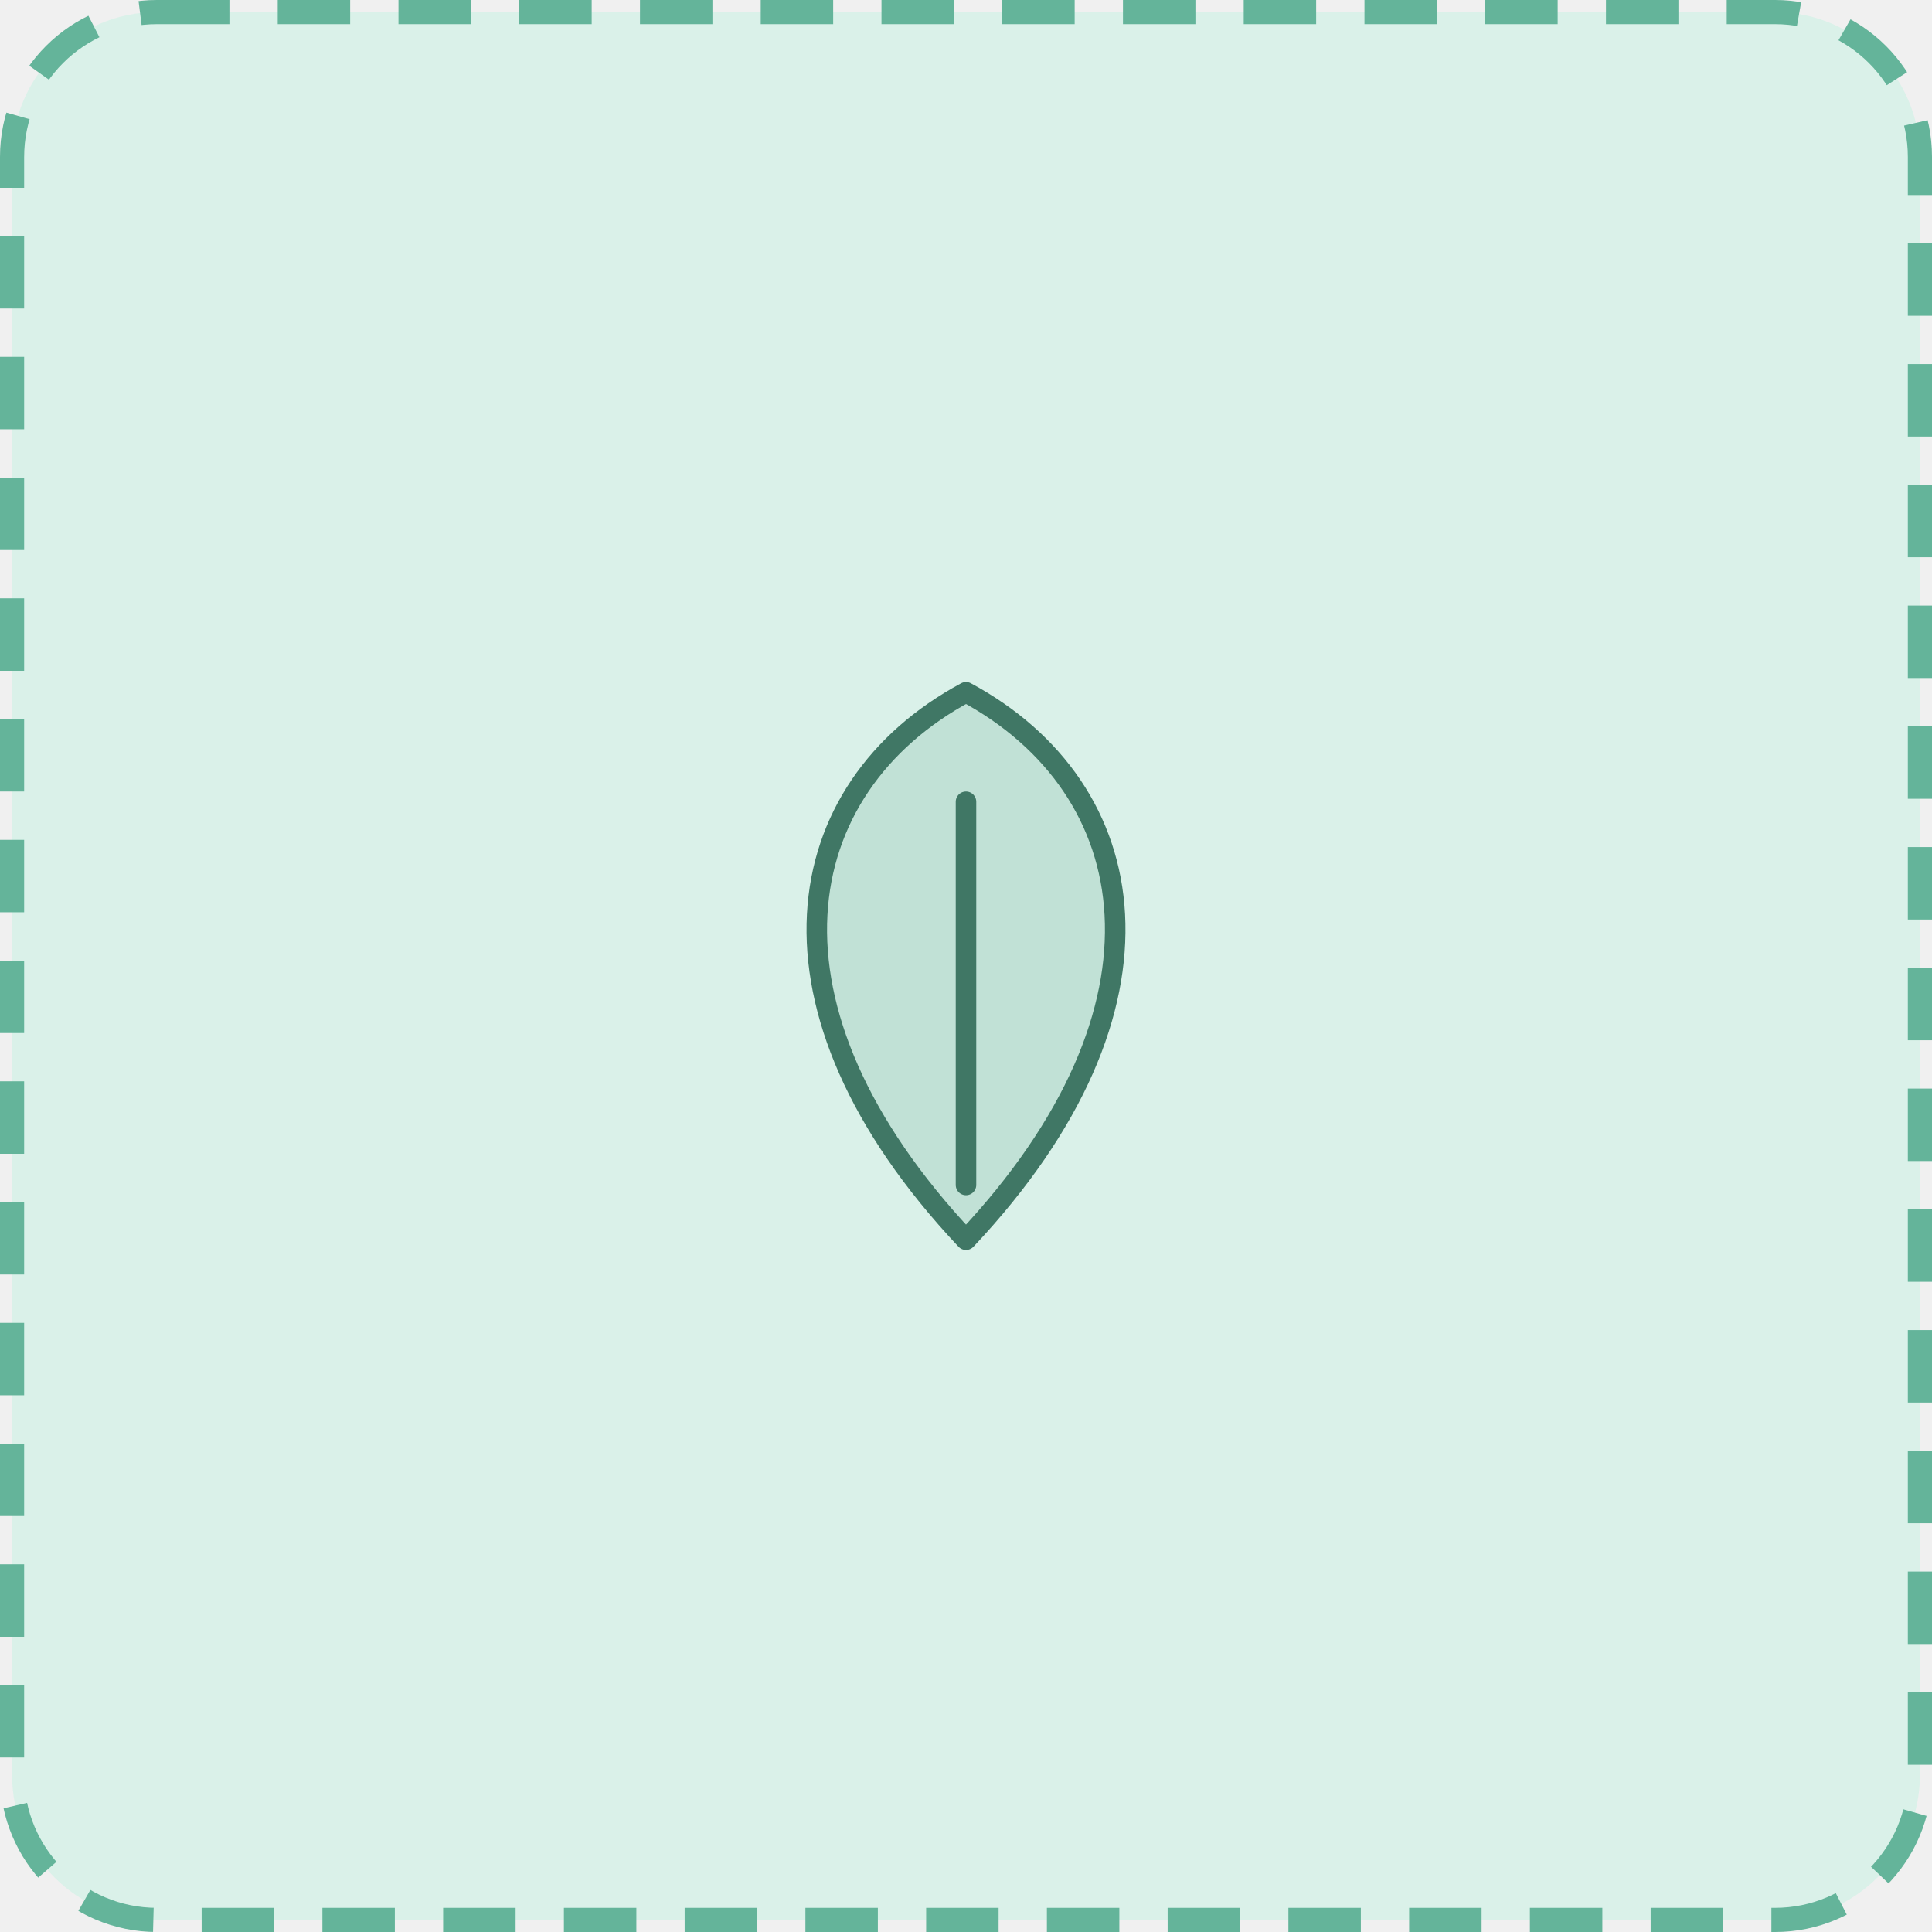
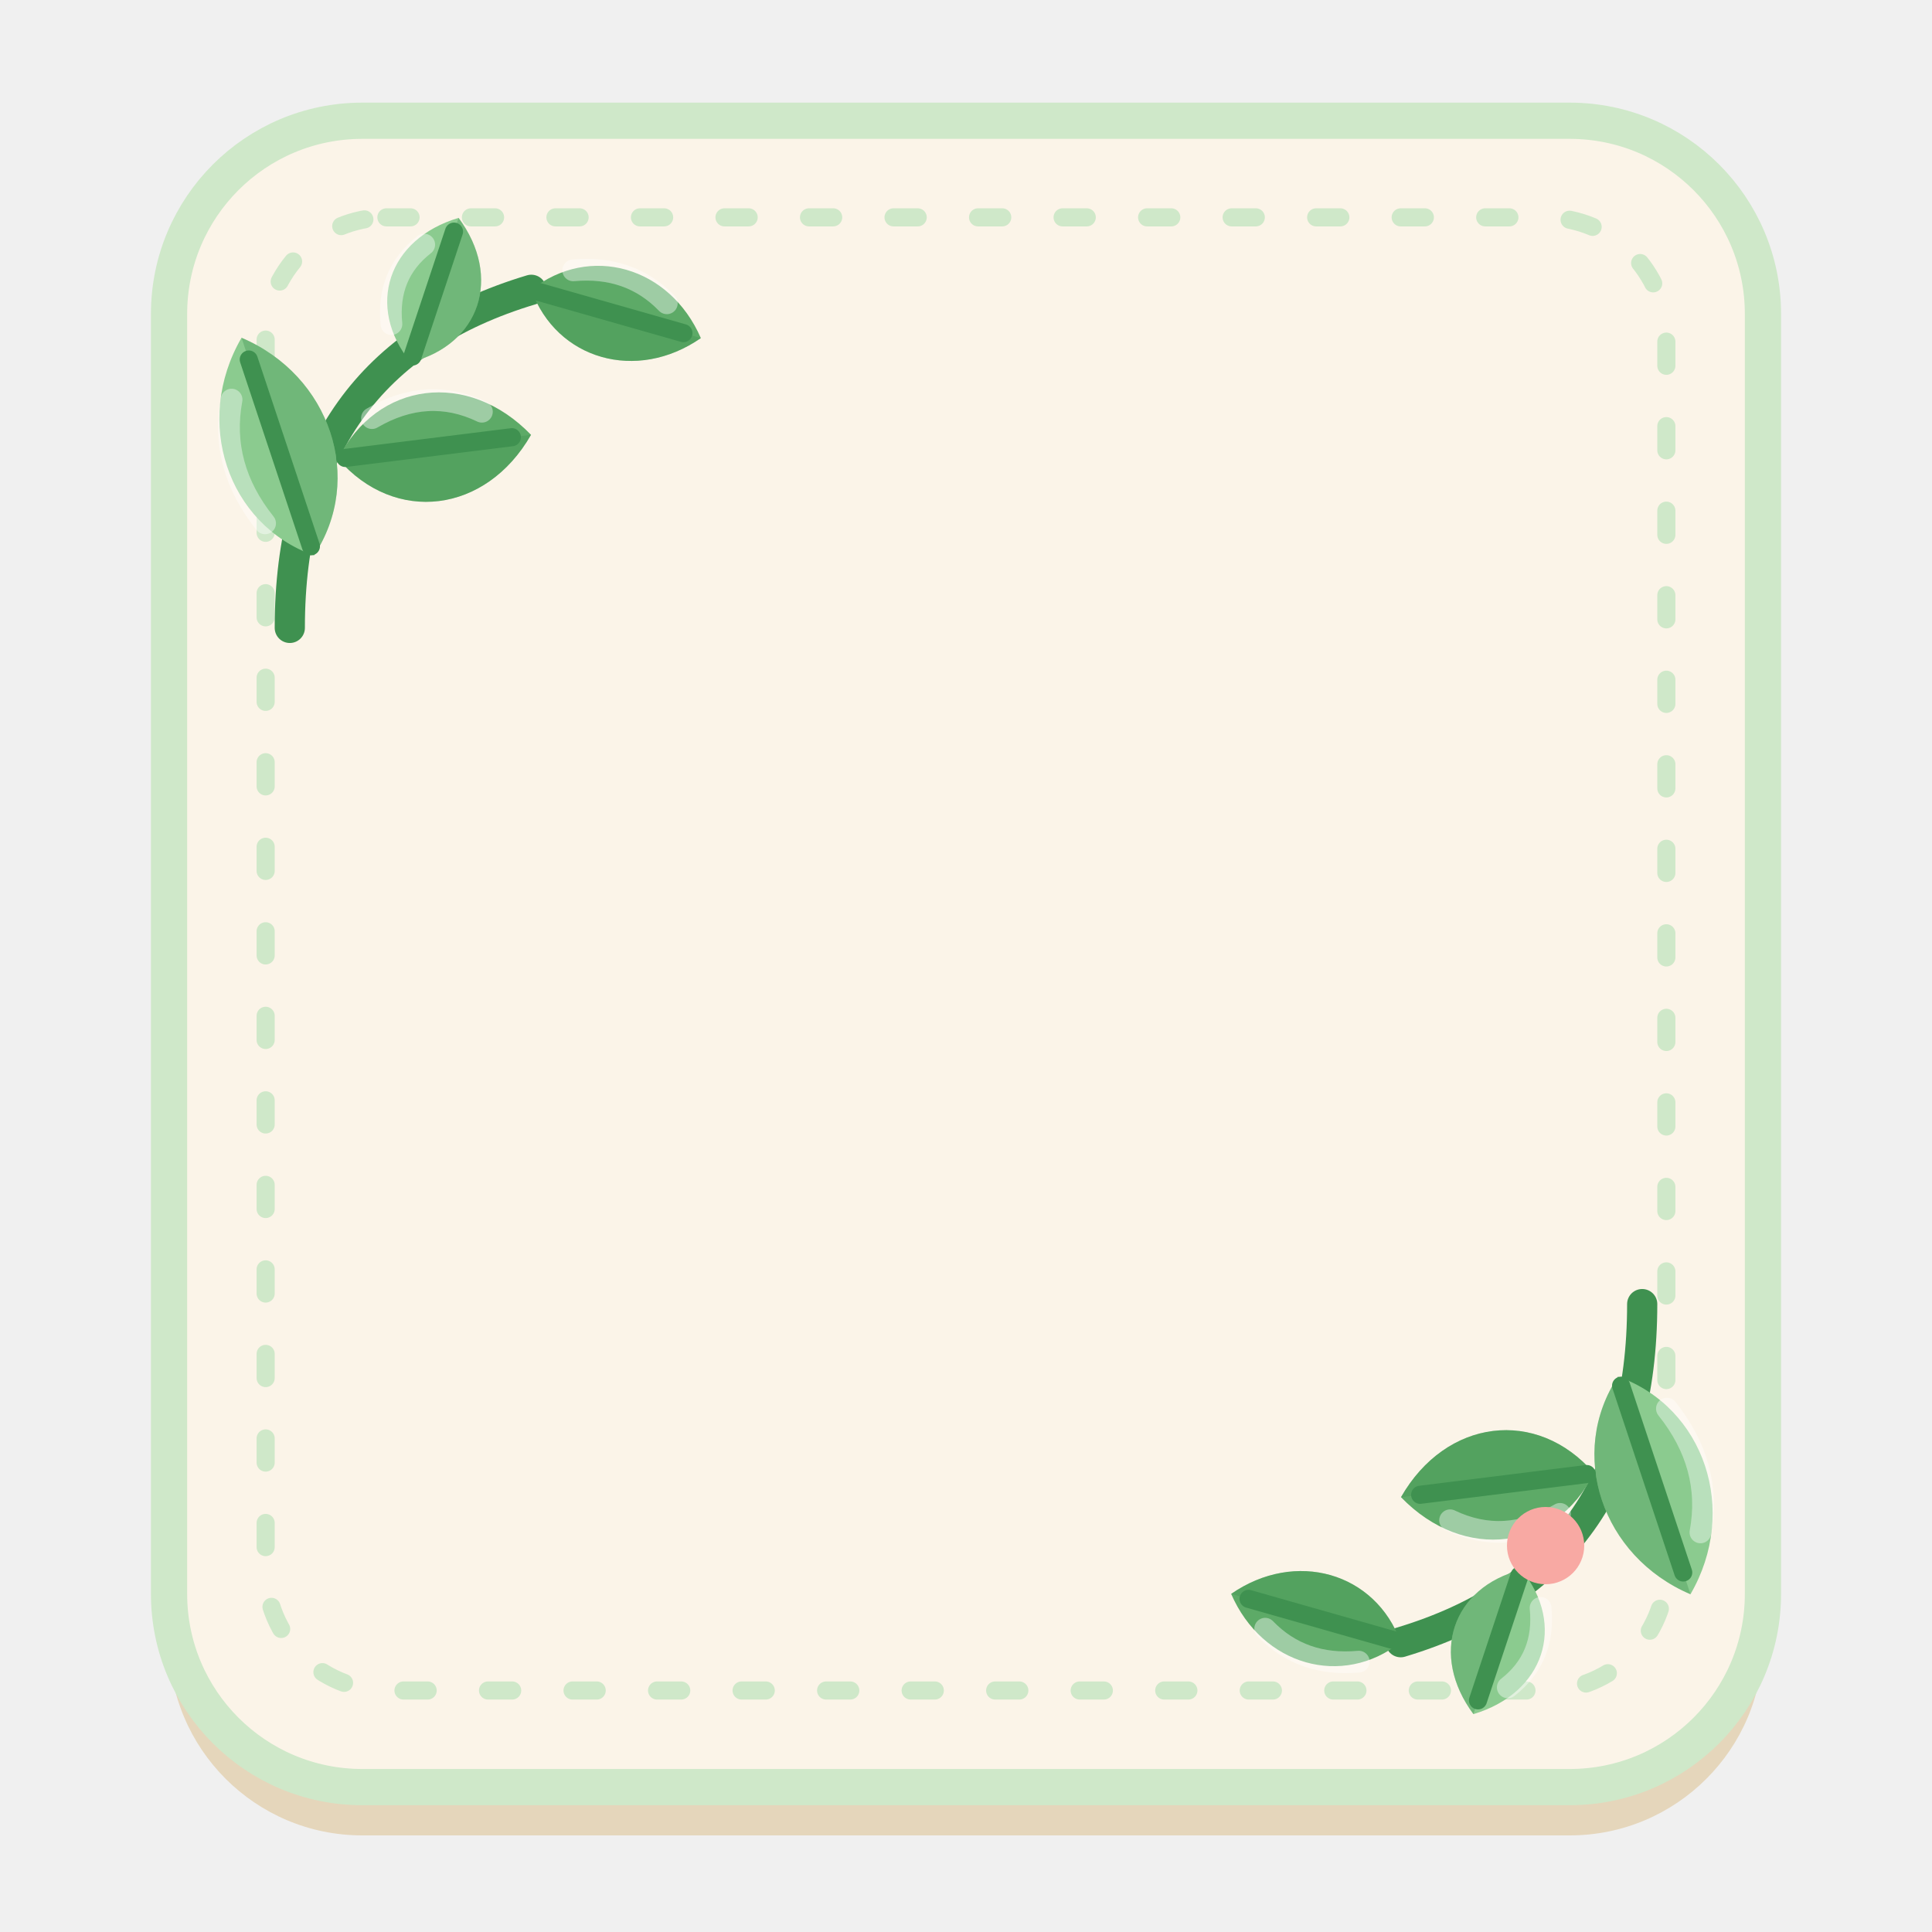
- <svg xmlns="http://www.w3.org/2000/svg" width="160" height="160" viewBox="0 0 160 160">
-   <rect x="1" y="1" width="158" height="158" rx="12" fill="hsl(160 45% 90%)" stroke="hsl(160 35% 55%)" stroke-width="2" stroke-dasharray="6 4" />
-   <g transform="translate(52.8 52.8) scale(0.5666667)" fill="hsl(160 35% 82%)" stroke="hsl(160 30% 36%)" stroke-width="3" stroke-linejoin="round" stroke-linecap="round">
-     <path d="M48 8C74 22 80 54 48 88C16 54 22 22 48 8Z" />
-     <path d="M48 24V80" fill="none" />
+ <svg xmlns="http://www.w3.org/2000/svg" width="160" height="160" viewBox="0 0 160 160" role="img">
+   <rect x="14" y="14" width="132" height="138" rx="16" fill="#e5d6bb" />
+   <rect x="14" y="10" width="132" height="138" rx="16" fill="#fbf4e8" />
+   <rect x="14" y="10" width="132" height="138" rx="16" fill="none" stroke="#CFE8C9" stroke-width="3" />
+   <rect x="22" y="18" width="116" height="122" rx="10" fill="none" stroke="#CFE8C9" stroke-width="1.5" stroke-dasharray="2 5" stroke-linecap="round" />
+   <path d="M24 52Q24 30 44 24" fill="none" stroke="#3F9150" stroke-width="2.5" stroke-linecap="round" />
+   <g transform="translate(26 46) rotate(-108.4)">
+     <path d="M0 0C4.7 -6 13.7 -6 19 0C13.7 6 4.7 6 0 0Z" fill="#8BCB8F" />
+     <path d="M0 0C4.7 6 13.7 6 19 0Z" fill="#3F9150" opacity=".35" />
+     <path d="M3.8 -3Q9.5 -5.1 14.4 -2.4" fill="none" stroke="#fff" stroke-opacity=".4" stroke-width="1.8" stroke-linecap="round" />
+     <path d="M0.8 0L17.1 0" stroke="#3F9150" stroke-width="1.5" stroke-linecap="round" />
  </g>
+   <g transform="translate(28 38) rotate(-7.1)">
+     <path d="M0 0C4 -6 11.6 -6 16.1 0C11.6 6 4 6 0 0Z" fill="#5DAA67" />
+     <path d="M0 0C4 6 11.6 6 16.1 0Z" fill="#3F9150" opacity=".35" />
+     <path d="M3.2 -3Q8.1 -5.1 12.3 -2.4" fill="none" stroke="#fff" stroke-opacity=".4" stroke-width="1.8" stroke-linecap="round" />
+     <path d="M0.6 0L14.5 0" stroke="#3F9150" stroke-width="1.5" stroke-linecap="round" />
+   </g>
+   <g transform="translate(34 30) rotate(-71.6)">
+     <path d="M0 0C3.2 -5 9.1 -5 12.6 0C9.1 5 3.2 5 0 0Z" fill="#8BCB8F" />
+     <path d="M0 0C3.2 5 9.1 5 12.6 0Z" fill="#3F9150" opacity=".35" />
+     <path d="M2.5 -2.5Q6.3 -4.2 9.6 -2" fill="none" stroke="#fff" stroke-opacity=".4" stroke-width="1.8" stroke-linecap="round" />
+     <path d="M0.5 0L11.4 0" stroke="#3F9150" stroke-width="1.5" stroke-linecap="round" />
+   </g>
+   <g transform="translate(44 24) rotate(15.9)">
+     <path d="M0 0C3.6 -5 10.5 -5 14.6 0C10.5 5 3.6 5 0 0Z" fill="#5DAA67" />
+     <path d="M0 0C3.6 5 10.5 5 14.6 0Z" fill="#3F9150" opacity=".35" />
+     <path d="M2.9 -2.5Q7.3 -4.2 11.1 -2" fill="none" stroke="#fff" stroke-opacity=".4" stroke-width="1.8" stroke-linecap="round" />
+     <path d="M0.6 0L13.1 0" stroke="#3F9150" stroke-width="1.5" stroke-linecap="round" />
+   </g>
+   <path d="M136 108Q136 130 116 136" fill="none" stroke="#3F9150" stroke-width="2.5" stroke-linecap="round" />
+   <g transform="translate(134 114) rotate(71.6)">
+     <path d="M0 0C4.7 -6 13.7 -6 19 0C13.7 6 4.7 6 0 0Z" fill="#8BCB8F" />
+     <path d="M0 0C4.7 6 13.7 6 19 0Z" fill="#3F9150" opacity=".35" />
+     <path d="M3.8 -3Q9.5 -5.1 14.4 -2.4" fill="none" stroke="#fff" stroke-opacity=".4" stroke-width="1.8" stroke-linecap="round" />
+     <path d="M0.8 0L17.1 0" stroke="#3F9150" stroke-width="1.5" stroke-linecap="round" />
+   </g>
+   <g transform="translate(132 122) rotate(172.9)">
+     <path d="M0 0C4 -6 11.6 -6 16.1 0C11.6 6 4 6 0 0Z" fill="#5DAA67" />
+     <path d="M0 0C4 6 11.6 6 16.1 0Z" fill="#3F9150" opacity=".35" />
+     <path d="M3.2 -3Q8.1 -5.1 12.3 -2.4" fill="none" stroke="#fff" stroke-opacity=".4" stroke-width="1.8" stroke-linecap="round" />
+     <path d="M0.6 0L14.5 0" stroke="#3F9150" stroke-width="1.5" stroke-linecap="round" />
+   </g>
+   <g transform="translate(126 130) rotate(108.4)">
+     <path d="M0 0C3.2 -5 9.1 -5 12.6 0C9.1 5 3.2 5 0 0Z" fill="#8BCB8F" />
+     <path d="M0 0C3.2 5 9.1 5 12.6 0Z" fill="#3F9150" opacity=".35" />
+     <path d="M2.5 -2.5Q6.3 -4.2 9.6 -2" fill="none" stroke="#fff" stroke-opacity=".4" stroke-width="1.8" stroke-linecap="round" />
+     <path d="M0.5 0L11.4 0" stroke="#3F9150" stroke-width="1.5" stroke-linecap="round" />
+   </g>
+   <g transform="translate(116 136) rotate(-164.1)">
+     <path d="M0 0C3.6 -5 10.5 -5 14.6 0C10.5 5 3.6 5 0 0Z" fill="#5DAA67" />
+     <path d="M0 0C3.6 5 10.5 5 14.6 0Z" fill="#3F9150" opacity=".35" />
+     <path d="M2.9 -2.5Q7.3 -4.2 11.1 -2" fill="none" stroke="#fff" stroke-opacity=".4" stroke-width="1.8" stroke-linecap="round" />
+     <path d="M0.6 0L13.1 0" stroke="#3F9150" stroke-width="1.5" stroke-linecap="round" />
+   </g>
+   <circle cx="128" cy="128" r="3.2" fill="#f8a9a3" />
</svg>
